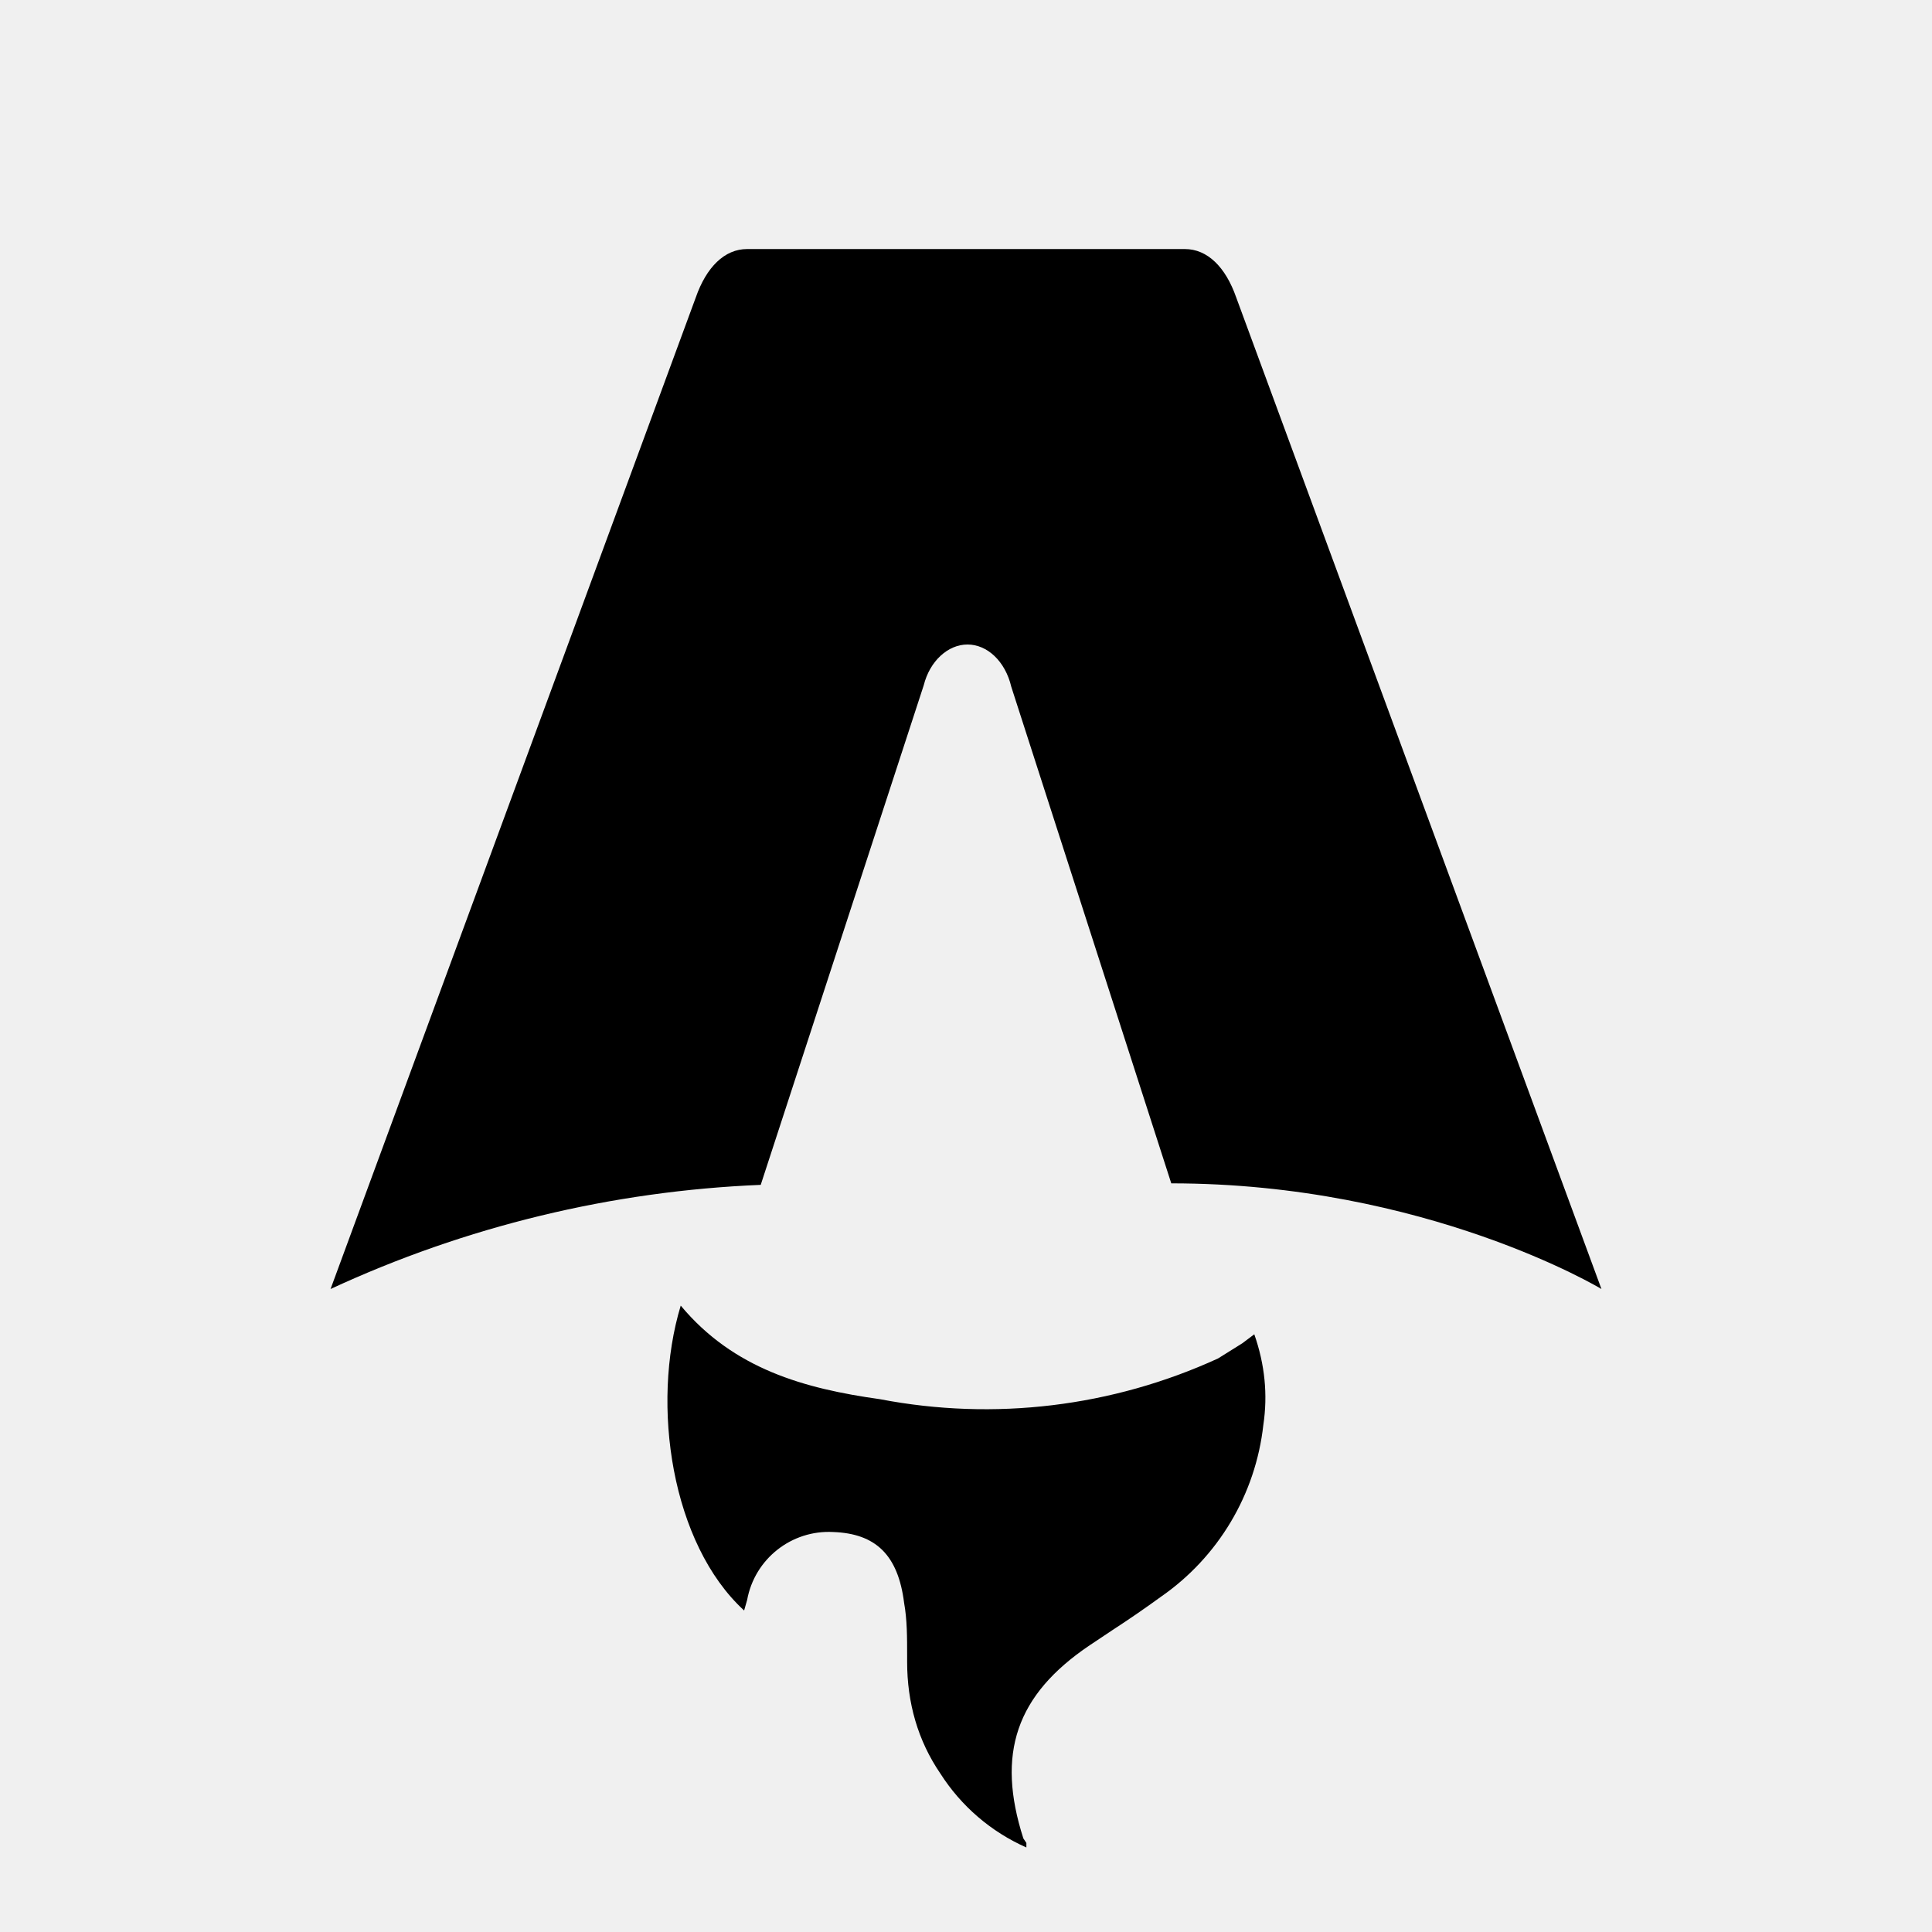
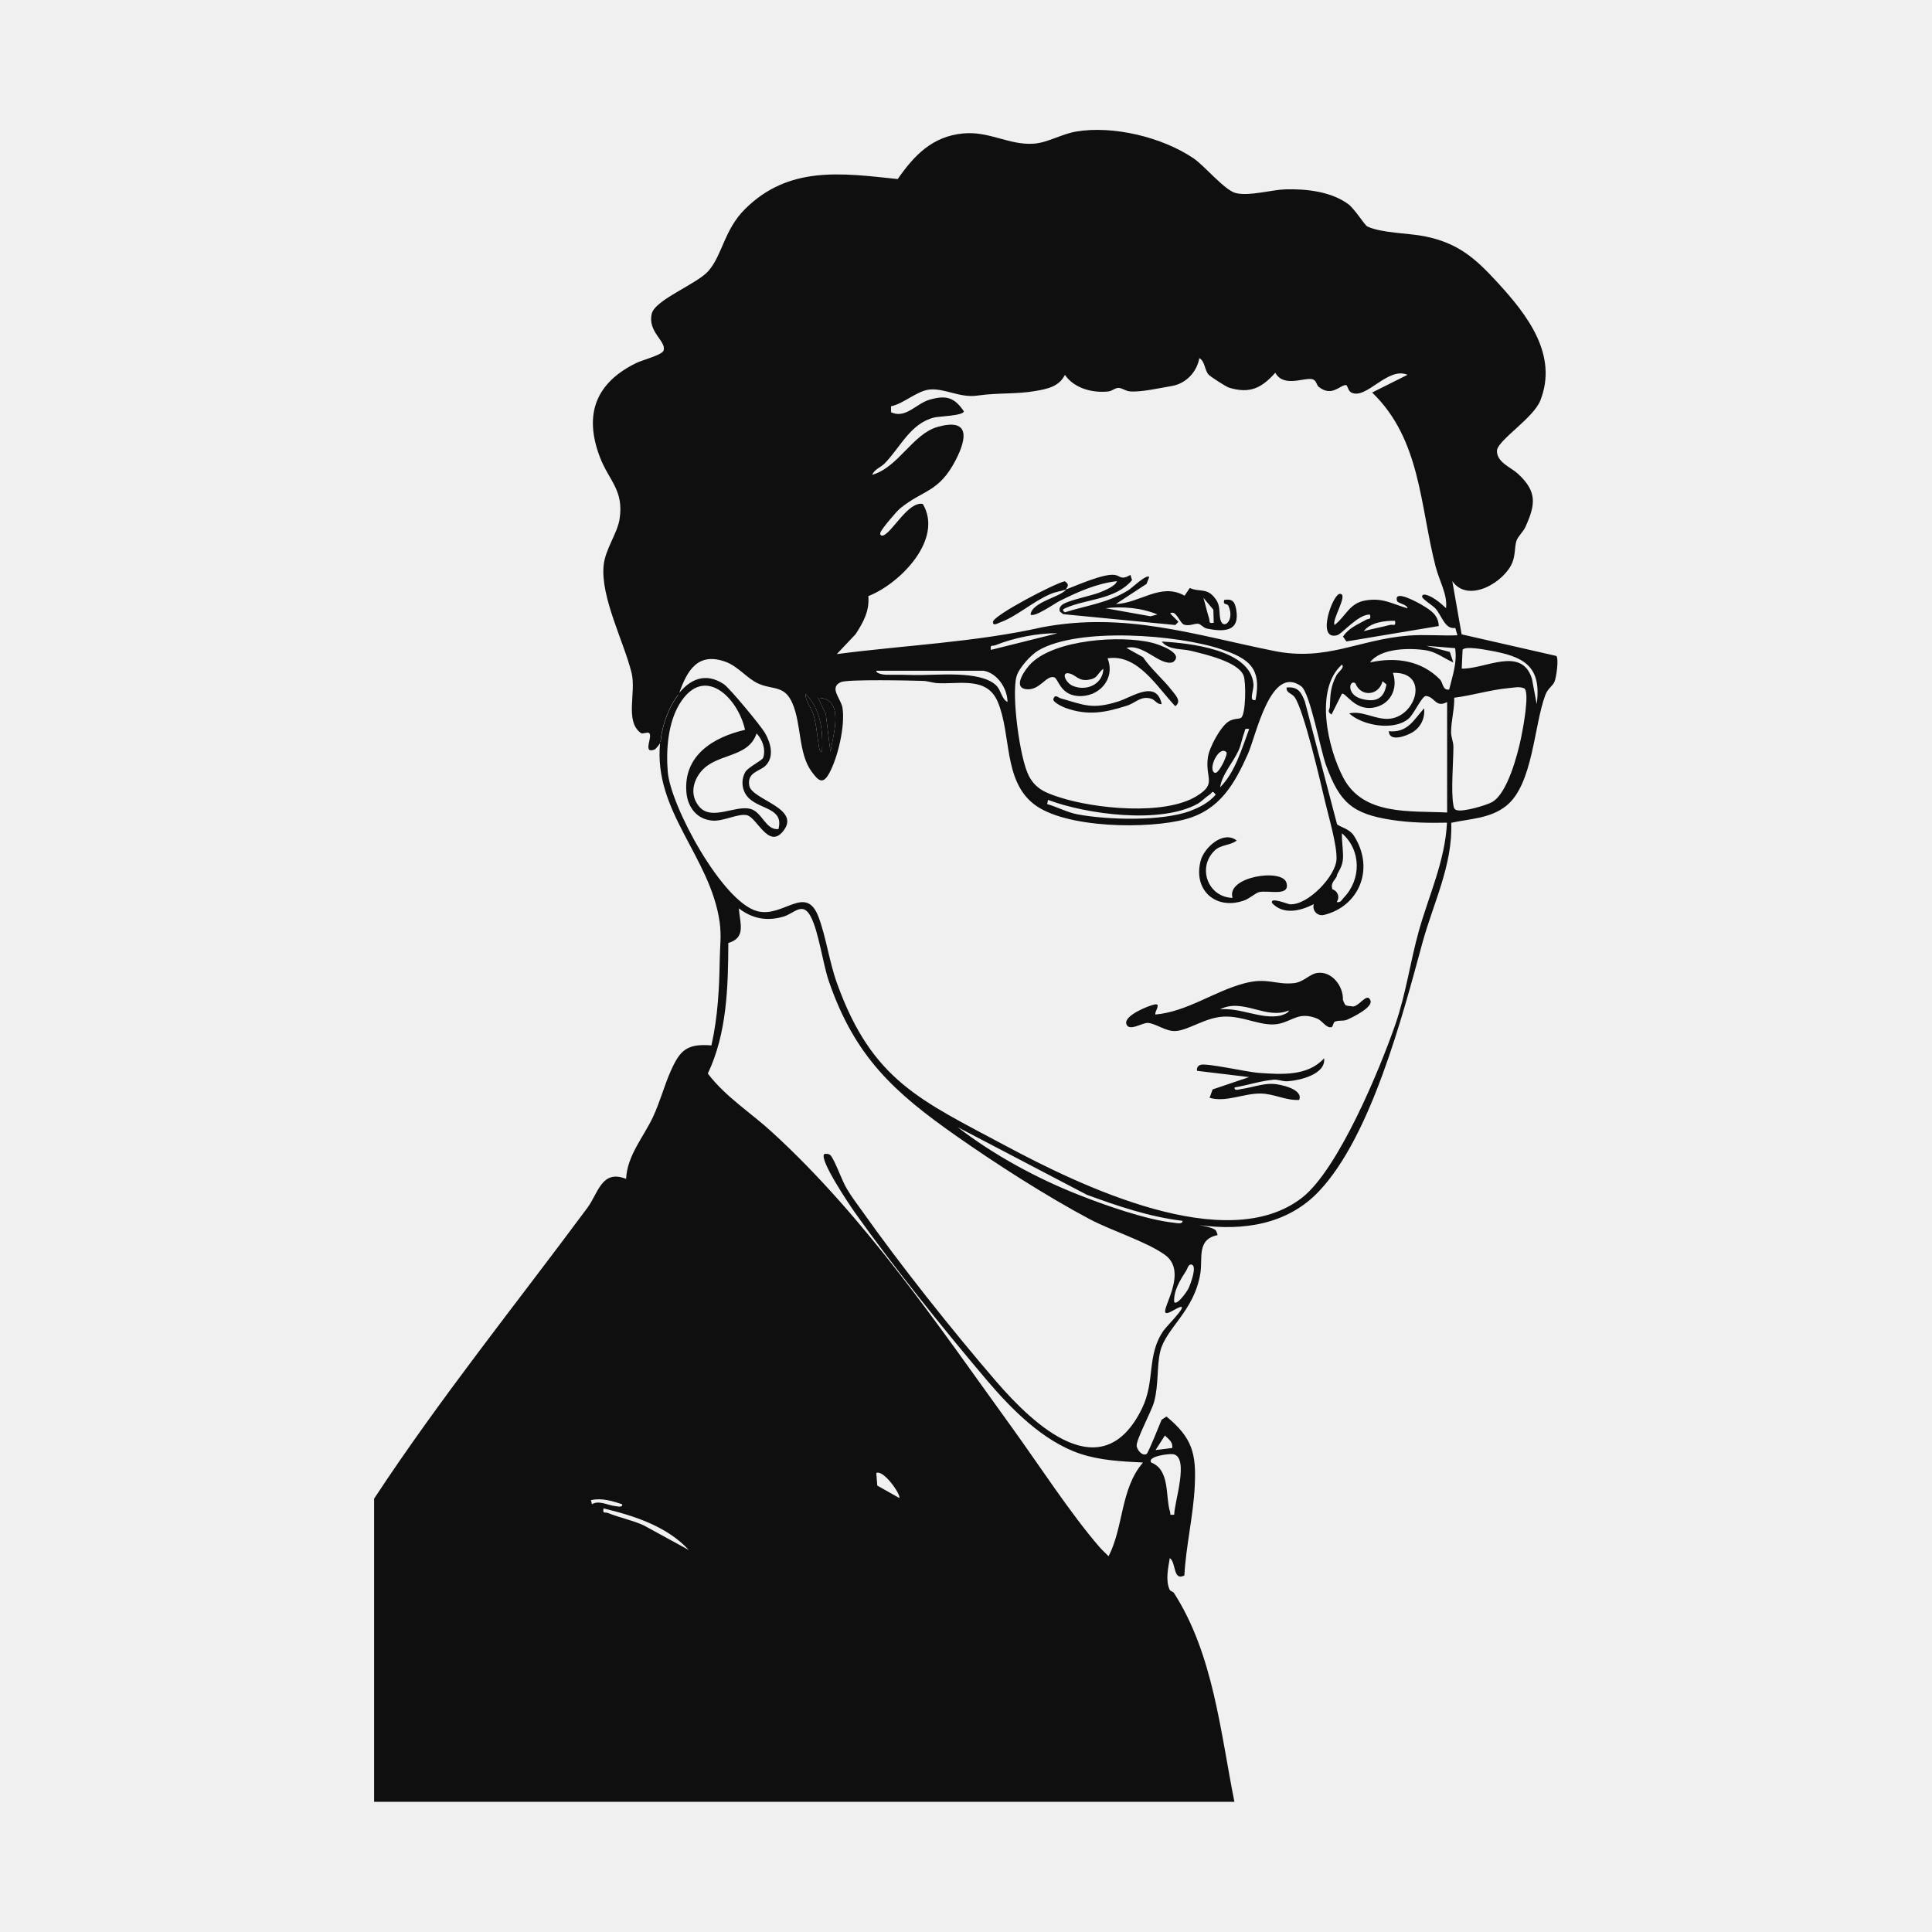
- <svg xmlns="http://www.w3.org/2000/svg" fill="none" viewBox="0 0 128 128">
-   <path d="M50.4 78.5a75.1 75.1 0 0 0-28.5 6.9l24.2-65.7c.7-2 1.9-3.2 3.4-3.2h29c1.5 0 2.7 1.2 3.4 3.2l24.2 65.7s-11.6-7-28.5-7L67 45.5c-.4-1.7-1.6-2.8-2.9-2.8-1.3 0-2.5 1.1-2.9 2.7L50.4 78.5Zm-1.1 28.2Zm-4.2-20.2c-2 6.6-.6 15.8 4.2 20.2a17.5 17.5 0 0 1 .2-.7 5.5 5.5 0 0 1 5.7-4.5c2.8.1 4.3 1.5 4.7 4.7.2 1.1.2 2.3.2 3.5v.4c0 2.7.7 5.2 2.2 7.4a13 13 0 0 0 5.7 4.9v-.3l-.2-.3c-1.8-5.6-.5-9.5 4.4-12.8l1.5-1a73 73 0 0 0 3.2-2.2 16 16 0 0 0 6.8-11.4c.3-2 .1-4-.6-6l-.8.6-1.6 1a37 37 0 0 1-22.4 2.7c-5-.7-9.7-2-13.2-6.2Z" />
-   <style>
-         path { fill: #000; }
-         @media (prefers-color-scheme: dark) {
-             path { fill: #FFF; }
-         }
+ <svg xmlns="http://www.w3.org/2000/svg" id="_Слой_1" data-name="Слой_1" version="1.1" viewBox="0 0 283.46 283.46">
+   <defs>
+     <style>
+       .st0 {
+         fill: #0f0f0f;
+       }
    </style>
+   </defs>
+   <path class="st0" d="M97.18,107.2c-.13.62-.23,1.23-.28,1.82,1.24-1.86,1.89-4.74,2.75-7.25-1.25,1.57-2.1,3.69-2.47,5.43Z" />
+   <path class="st0" d="M228.34,96.24l-13.89-3.17-1.37-7.8c2.38,3.36,7.74.06,8.83-2.79.44-1.18.29-2.13.57-3.1.18-.62,1-1.35,1.32-2.05,1.51-3.33,1.74-5.2-1.08-7.81-1.06-.98-3.1-1.67-3.09-3.37.02-1.51,5.35-4.78,6.37-7.4,2.63-6.69-1.93-12.55-6.19-17.2-3.32-3.63-5.84-5.9-10.84-6.89-2.3-.46-6.31-.46-8.35-1.43-.4-.18-1.85-2.58-2.82-3.29-2.51-1.84-6.13-2.24-9.18-2.16-2.13.07-5.24,1.02-7.26.56-1.65-.37-4.6-4-6.26-5.12-4.58-3.1-11.82-4.85-17.26-3.91-2.08.36-4.22,1.65-6.18,1.77-3.62.25-6.47-1.87-10.37-1.5-4.51.44-7.14,3.19-9.58,6.69-8.27-.88-15.99-1.98-22.41,4.41-3.03,3.01-3.3,6.68-5.33,9.04-1.69,1.97-7.87,4.24-8.35,6.32-.62,2.69,2.18,4.01,1.74,5.39-.21.65-3.16,1.41-4.01,1.83-5.93,2.91-7.71,7.5-5.36,13.74,1.33,3.54,3.58,4.88,2.91,9.17-.34,2.15-2.12,4.42-2.34,6.83-.44,4.64,2.95,11.11,4.1,15.7.72,2.91-1.04,7.12,1.38,8.86.25.17.99-.21,1.21,0,.43.44-.42,2,0,2.44.16.18.77.04.93-.13.26-.26.49-.55.7-.87.06-.59.15-1.19.28-1.82.37-1.74,1.22-3.86,2.47-5.43,1.18-3.41,2.78-6.12,6.83-4.65,1.84.67,3.13,2.43,4.77,3.18,2.16.98,3.87.19,5.04,2.92,1.34,3.13.85,7.35,2.81,10.01.92,1.24,1.59,1.97,2.51.37,1.33-2.32,2.45-7.14,2.01-9.77-.23-1.32-2.02-2.93-.23-3.73.96-.44,10.28-.24,12.08-.18.72.03,1.39.29,2.11.33,3.3.17,7.27-.99,8.84,2.77,2,4.77.8,11.42,5.24,14.94,4.55,3.63,16.96,3.74,22.38,2.23,4.95-1.38,7.09-5.11,9.08-9.57,1.19-2.67,3.33-13.17,7.8-9.92,1.32.96,2.82,9.3,3.66,11.61,2.01,5.48,3.87,7.14,9.72,8.02,2.66.4,5.33.45,8.02.39-.29,5.66-2.65,10.62-4.13,15.89-1.27,4.54-1.88,9.2-3.44,13.69-2.28,6.6-8.38,21.3-13.69,25.44-11.13,8.68-32.69-1.84-43.45-7.59-12.54-6.71-19.63-9.58-24.77-23.82-1.15-3.17-1.62-6.87-2.74-9.81-1.85-4.83-5.14.18-8.96-.81-5.12-1.32-12.75-15.45-13.15-20.47-.26-3.21.03-7.12,1.72-9.92,3.59-5.93,8.6-.91,9.62,3.78-4.7,1.08-9.07,3.79-8.6,9.2.2,2.18,1.55,3.95,3.84,4.12,1.6.12,3.81-1.1,5.05-.79,1.46.36,3.11,4.85,5.19,2.47,3.03-3.48-4.48-4.7-4.86-6.81-.35-2,1.56-2.08,2.42-2.96,1.3-1.33.7-3.37-.13-4.8-.6-1.03-5.16-6.55-6.02-7.13-2.71-1.8-4.98-.68-6.6,1.35-.86,2.51-1.51,5.39-2.75,7.25-1.01,10.05,7.35,16.68,8.73,26.27.29,2.04.05,3.57.02,5.45-.07,4.36-.27,8.4-1.22,12.68-3.58-.28-4.59.68-5.94,3.69-.98,2.18-1.6,4.61-2.64,6.82-1.4,2.98-3.78,5.63-3.94,9.07-3.59-1.42-4.07,2.08-5.68,4.25-10.49,14.15-21.61,27.94-31.29,42.67v44.48h126.22c-2.05-10.27-3.1-21.68-8.87-30.64-.13-.2-.51-.27-.61-.44-.66-1.34-.24-3.25,0-4.68.95.62.44,3.42,2.14,2.55.23-4.34,1.31-8.75,1.52-13.1.24-4.83-.36-7.09-4.15-10.22l-.71.47c-.27.66-1.96,4.86-2.19,5.01-.6.39-1.37-.51-1.47-1.14-.12-.89,2.15-5.03,2.56-6.49.68-2.54.38-5.18.89-7.36.8-3.46,5.01-5.91,5.9-11.53.35-2.22-.56-4.96,2.53-5.58,0,0-.17-.61-.32-.74-.41-.36-1.78-.62-2.41-.73,6.45.88,12.95-.06,17.57-4.93,7.68-8.08,12.31-25.83,15.2-36.46,1.59-5.82,4.47-11.44,4.23-17.63,2.83-.62,5.69-.61,8.06-2.48,3.95-3.13,4.06-11.78,5.75-16.27.37-1,1.08-1.29,1.36-1.99.24-.59.68-3.45.21-3.78ZM120.62,110.34c-.44.06-.46-.83-.52-1.15-.26-1.55-.3-2.85-.78-4.42-.32-1.03-1.17-1.85-1.14-2.98,2.28,2.25,2.59,5.51,2.43,8.56ZM121.84,110.34l-.68-5.58-1.15-2.38c4,.05,2.23,5.38,1.83,7.95ZM111,107.59c.86.92,1.39,2.34.97,3.59-.12.39-2.21,1.37-2.62,2.09-.72,1.28-.49,2.93.61,3.92,1.74,1.59,5.06,1.42,4.25,4.46-1.92.17-2.37-2.57-4.18-2.99-2.23-.51-5.64,1.8-7.43-.3-1.19-1.4-1.09-3.14-.13-4.64,2.17-3.41,7.22-2.21,8.54-6.12ZM86.85,220.69l-.15-.6c1.63-.34,3.05.12,4.59.61.07.54-.7.3-1.03.27-1.12-.12-2.39-.9-3.41-.27ZM94.45,223.8c-1.68-.77-3.53-1.12-5.24-1.81-.46-.18-.82.18-.66-.68,4.52,1.09,9.3,2.62,12.52,6.11l-6.62-3.62ZM159.44,175.29c4.56,1.67,9.21,3.25,14.06,3.83.05.57-.99.3-1.33.27-4-.43-10.12-2.58-13.94-4.1-6.15-2.42-12.51-5.88-17.73-9.92l18.95,9.92ZM131.93,219.78l-3.22-1.82-.14-1.85c1.13-.5,3.7,3.32,3.36,3.66ZM170.91,210.62c.56.54,1.22.95,1.07,1.83l-2.44.3,1.37-2.13ZM172.12,213.35c2.44.44.15,7.12.16,8.88-.8.09-.48-.02-.62-.45-.7-2.23.04-6.1-2.75-7.2-.66-.9,2.59-1.33,3.2-1.22ZM170.75,195.17c-2.57,3.65-1.21,7.41-3.2,11.48-5.84,11.94-15.87,2.43-21.41-3.99-6.3-7.31-14.09-17.1-19.65-24.98-.76-1.06-1.58-2.13-2.24-3.26-.78-1.29-1.68-4.03-2.38-4.9-.23-.29-.88-.25-.94-.19-.79.78,3.72,7.47,4.47,8.53,5.54,7.83,13.15,17.28,19.38,24.63,3.61,4.26,8.27,8.97,13.67,10.79,2.98,1,6.12,1.14,9.25,1.3-3.32,3.84-2.82,9.41-5.05,13.75-.45-.46-.94-.89-1.36-1.38-4.19-4.83-8.91-12.1-12.79-17.47-10.89-15.06-21.43-30.73-35.2-43.35-3.14-2.89-6.84-5.18-9.45-8.62,2.81-5.9,2.98-12.7,3.01-19.16,2.67-.76,1.68-2.98,1.54-5.08,1.99,1.53,4.14,1.93,6.56,1.21,1.58-.47,2.8-2.27,3.99,0,1.19,2.26,1.74,6.82,2.68,9.55,3.8,10.99,9.51,16.22,18.74,22.68,5.79,4.06,13.19,8.81,19.48,12.15,3.29,1.74,8.15,3.22,11,5.2,4.32,2.99-2.52,10.4,1.31,8.19,3.29-1.91-.88,2.17-1.4,2.92ZM174.38,189.02c-.19.41-1.66,2.54-2.1,2.03-.14-1.62.87-3.24,1.72-4.55.23-.36.36-1.12.87-.95.79.27-.24,2.94-.49,3.47ZM146.15,100.55c-2.39-2.25-8.76-1.44-11.94-1.51-1.51-.04-2.72-.06-4.23-.04-.24,0-1.47-.15-1.41-.59h15.74c2.01.34,3.51,2.61,3.51,4.59-.93-.51-.92-1.75-1.68-2.45ZM146.06,94.66c2.72-1.09,6.19-1.79,9.11-1.75l-9.78,2.44c-.16-.86.21-.5.67-.69ZM174.65,118.98c-4.2,1.54-12.12,1.33-16.56.5-1.51-.29-2.99-1.09-4.46-1.51l.14-.61c5.68,2.14,16.57,3.58,21.96.56.56-.32,1.15-.95,1.73-1.33.46-.29.33-.75.91,0-.99,1.15-2.33,1.86-3.73,2.38ZM178.24,113.39c-1.11-.44.58-4.07,1.68-3.05.2.19-.22,1.05-.33,1.34-.14.31-.92,1.88-1.34,1.7ZM179.01,115.53c.27-1.9,1.86-3.59,2.7-5.4.41-.89.5-1.74.82-2.56.2-.49-.03-.75.75-.61-1.1,2.92-2.05,6.32-4.27,8.56ZM184.2,102.7c-1.04.26-.23-1.42-.29-2.29-.38-5.13-9.51-6.07-13.46-6.28.99,1.29,2.98,1.02,4.3,1.36,2,.5,6.88,1.58,7.7,3.61.39.95.34,5.72-.36,6.21-.32.23-1.07.05-1.87.57-1.19.8-2.81,3.82-3,5.24-.44,3.11,1.39,3.82-1.66,5.69-4.71,2.89-14.98,1.85-20.14.16-1.98-.64-3.48-1.21-4.48-3.16-1.33-2.57-2.55-11.85-1.8-14.56.34-1.23,2.11-3.18,3.21-3.82,5.87-3.45,20.54-2.32,26.9-.15,4,1.36,5.88,2.75,4.96,7.42ZM186.95,95.51c-11.57-2.32-21.82-5.79-34.04-3.48-9.91,2.22-20.09,2.62-30.14,3.94l2.75-2.91c1.15-1.75,2.07-3.44,1.88-5.6,4.66-1.82,11.07-8.36,7.99-13.52-2.07-.44-4.4,4.01-5.75,4.6-.37.15-.6-.09-.45-.45.22-.55,2.34-3.07,2.9-3.52,3.39-2.75,5.67-2.29,8.16-7.13,1.65-3.21,2.01-6.12-2.67-4.81-3.68,1.03-5.75,5.93-9.62,7.04.34-.83,1.27-1.1,1.84-1.68,2.34-2.4,3.78-5.9,7.32-6.75.61-.14,4.32-.26,4.29-.9-1.39-2.05-2.6-2.4-5.05-1.69-1.93.56-3.51,2.85-5.63,1.83v-.87c1.85-.37,3.83-2.29,5.68-2.46,2.23-.2,4.43,1.26,6.98.89,3.06-.44,5.69-.18,8.5-.67,1.77-.3,3.5-.65,4.35-2.37,1.38,2,4.08,2.69,6.4,2.43.55-.07.99-.55,1.5-.52.45.02,1.02.45,1.61.51,1.69.15,4.38-.49,6.19-.79,2.04-.34,3.67-2.04,4.02-4.08.84.42.75,1.74,1.38,2.43.28.3,2.54,1.76,2.99,1.9,3.03.92,4.76.07,6.78-2.19,1.24,2.23,4.26.64,5.44.95.59.14.62.86.91,1.1,1.95,1.59,3.18-.3,4.02-.24.26.02.28.84.78,1.09,2.21,1.11,5.32-3.85,8.25-2.6l-5.19,2.6c7.14,6.89,7,16.58,9.31,25.53.54,2.1,1.77,4.13,1.53,6.11-.72-.7-1.76-1.55-2.71-1.89-.36-.12-.82-.2-.8.22.02.32,1.63,1.34,1.95,1.71.99,1.12,1.38,3.1,2.92,2.86l.31,1.08c-2.37.09-4.78-.14-7.14.04-7.39.58-11.97,3.81-19.76,2.26ZM202.84,99.94l.58.48c-.37,2.14-1.6,2.66-3.64,2.12-2.32-.62-1.81-2.92-.92-2.29.79,2.06,3.44,1.85,3.99-.31ZM212.32,119.21c-5.46-.27-12.3.48-15.23-5.1-2.27-4.31-4.28-12.93-.21-16.6.47.45-.53,1.04-.82,1.61-.85,1.64-.87,2.75-.95,4.56-.02.47-.48.7.25,1.15l1.53-3.06c.57-.13,1.9,2.45,4.5,2.07,2.58-.37,3.78-2.75,2.98-5.12,5.5-.18,3.38,6.65-.77,6.75-1.96.04-3.75-1.23-5.65-.8,1.98,1.81,6.58,2.6,8.72.77.75-.63,1.87-3.17,2.5-3.33,1.39.09,1.41,1.81,3.15.89v16.21ZM211.31,99.73c-2.76-2.84-6.52-3.37-10.3-2.54,1.54-2.15,5.98-2.16,8.33-1.76,1.39.24,2.64,1.23,3.89,1.76l-.52-1.54-3.45-.9,4.23.35c.34,2.1-.39,4.07-.87,6.07-.97.16-.9-1.01-1.32-1.44ZM223.18,108.21c-.52,2.51-2.02,8.24-4.28,9.48-.9.49-4.29,1.47-5.16,1.17-.4-.1-.44-.38-.5-.73-.38-2.01,0-6.27,0-8.57,0-.73-.35-1.42-.34-2.13,0-1.64.51-3.4.46-5.06,2.69-.34,5.36-1.18,8.06-1.42.75-.06,1.49-.27,2.22.05.84.58-.23,6.1-.46,7.21ZM225.46,103.3l-.7-3.74c-1.54-4.82-6.89-1.36-10.3-1.46l.13-2.77c.4-.57,3.14-.03,3.91.1,4.93.87,7.74,2.18,6.96,7.87Z" />
+   <path class="st0" d="M197.04,146.72s.22.64.4.76.82.15.82.15c1,.41,2.32-2.27,2.82-.81.33.98-2.57,2.42-3.44,2.79-.62.26-1.35.03-1.83.32-.23.14-.22.74-.47.78-.8.14-1.29-.94-2.1-1.27-2.56-1.02-3.45.23-5.43.73-2.53.64-5.31-1.19-8.35-1.01-2.72.16-5.17,2.06-7.06,2.11-1.45.04-2.8-1.11-3.99-1.19-.82-.05-2.8,1.35-3.16.14s3.24-2.68,4.18-2.85c1.01-.19-.13,1.18.1,1.48,4.67-.43,8.55-3.38,13-4.57,3.41-.91,4.6.24,7.28-.03,1.43-.14,2.33-1.33,3.42-1.5,2.15-.33,3.89,1.93,3.8,3.96ZM189.09,148.25c-3.33,1.42-6.74-1.89-10.09-.16,3.01-.29,6.01,1.51,8.87.92.22-.05,1.26-.4,1.22-.76Z" />
+   <path class="st0" d="M196.2,120.96c.35.36,1.78.61,2.46,1.68,3.12,4.91.66,10.38-4.42,11.6-.86.21-1.66-.53-1.52-1.4l.03-.18c-1.93.99-4.44,1.62-6.11-.16-.39-.97,2.23.14,2.6.17,2.63.2,6.75-4.14,6.85-6.6.09-2.06-1.14-6.18-1.66-8.39-.69-2.94-3.13-13.49-4.48-15.39-.4-.57-1.27-.61-1.18-1.42,1.69-.16,2.14.69,2.68,2.06l4.73,18.04ZM196.12,132.34c.6.14.72-.31,1.04-.64,2.58-2.67,2.58-6.97-.28-9.45-.02,1.07.14,2.13.17,3.22.02.61-.08,1.15-.24,1.58-.23.61-.65,1.2-.65,1.36,0,.49-1.09,1.08-.65,2.08h0c.76.23,1.08,1.12.65,1.78l-.03.05Z" />
+   <path class="st0" d="M181.14,159.56c-.07.56.65.26.98.22,1.41-.19,3.18-.82,4.59-.76,1.16.05,4.56.79,3.9,2.36-1.97.11-3.67-.91-5.65-.94-2.5-.03-5.07,1.33-7.49.63l.44-1.23,5.36-1.81-7.64-.92c-.08-.41.12-.75.51-.88.92-.29,6.88,1.07,8.51,1.18,3.36.23,7.2.53,9.62-2.14.29,2.37-3.6,3.25-5.36,3.37-.75.05-1.37-.29-2.04-.23-1.95.18-3.82.82-5.74,1.14Z" />
+   <path class="st0" d="M178.19,124.81c-2.55,2.48-.98,6.82,2.65,6.93-.98-3.13,7.28-4.37,7.9-2.24s-2.72,1.06-4.01,1.39c-.53.14-1.43.95-2.15,1.21-4.17,1.51-7.57-1.48-6.42-5.82.5-1.9,3.3-4.51,5.29-2.96-.95.75-2.32.57-3.25,1.48Z" />
+   <path class="st0" d="M121.84,110.34l-.68-5.58-1.15-2.38c4,.05,2.23,5.38,1.83,7.95Z" />
+   <path class="st0" d="M120.62,110.34c-.44.06-.46-.83-.52-1.15-.26-1.55-.3-2.85-.78-4.42-.32-1.03-1.17-1.85-1.14-2.98,2.28,2.25,2.59,5.51,2.43,8.56Z" />
+   <path class="st0" d="M156.39,86.49c1.7-.64,5.53-2.37,7.16-2.14.87.13.89.82,2.31,0l.23.77c-2.41,2.87-6.68,2.75-9.62,4.04-.41.18-.77.29-.24.68,3.33-1.05,6.25-1.35,9.3-3.23.58-.36,2.65-2.4,3.08-1.96l-.38,1.01-4.51,2.96c3.54-.11,6.58-3.2,10.08-1.22l.76-1.13c1.38.62,2.39-.02,3.53,1.28.97,1.11.74,1.82.91,3.07.27,2.07,2.28.5,1.22-1.77-.16-.34-.85-.02-.6-.83,1.26-.2,1.56.31,1.76,1.45.56,3.25-1.85,3.25-4.29,2.76-.54-.11-.91-.67-1.28-.71-.56-.07-1.31.39-2.1.12-.62-.21-1.16-2.23-2.03-1.64l1.22,1.23-.46.47-16.45-1.59-.51-.41c-.07-.41,0-.63.3-.92.69-.65,4.32-1.37,5.5-1.83.73-.29,2.37-.94,2.6-1.68-3,.33-5.75,1.58-8.41,2.9-.71.35-3.71,2.48-4.27,1.99.22-1.88,4.6-2.62,5.19-3.67-.64.24-1.43.31-2.25.66-2.52,1.05-5.05,3.35-7.44,4.18-.23.08-1.08.62-1.01-.1.09-.96,9-5.62,10.54-5.95.66.49.48.63.15,1.21ZM178.08,91.38l-.06-1.93-1.46-1.74c.3.98.52,2.03.83,3,.16.52-.12.8.69.66ZM169.83,90.16c-2.35-.99-5.15-1.22-7.64-.92l6.61,1.18,1.03-.27Z" />
+   <path class="st0" d="M195.82,91.69c1.66-1.3,2.15-3.19,4.5-3.59,2.6-.44,3.87.49,6.19,1.15-.03-.57-1.42-.72-1.53-1.07-.6-1.86,3.25.34,3.68.6,1.25.75,2.36,1.43,2.44,3.07l-13.56,2.26-.5-.72c.92-1.31,2.1-1.72,3.37-2.45.4-.23.77.05.6-.76-1.65-.15-4.11,2.82-4.8,3.01-3.16.9-.69-6.04.37-6.06,1.35-.02-1.28,3.88-.76,4.58ZM204.67,91.08c-1.53-.02-3.59.23-4.58,1.52,1.26-.34,2.57-.58,3.84-.91.51-.13.9.31.74-.62Z" />
+   <path class="st0" d="M165.25,95.05l2.45,1.37c1.21,1.78,2.97,3.24,4.26,4.91.52.67,1.45,1.59.47,2.28-2.66-2.79-5.51-7.72-9.93-7.02,1.21,3.04-1.3,5.8-4.43,5.52-2.56-.23-2.79-2.56-3.41-2.74-1.17-.35-2.15,2.04-4.16,1.74s0-3.03.8-3.8c3.57-3.48,13.01-4.13,17.64-3.03,1.06.25,4.94,1.59,3.14,2.88-1.91.61-4.34-2.81-6.83-2.09ZM161.88,98.11c-.95.77-.77,1.41-2.18,1.63s-1.81-.64-2.68-.9c-1.46-.43-.71,1.32.36,1.78,2,.86,4.45-.21,4.5-2.52Z" />
+   <path class="st0" d="M170.44,103.3c-.66.09-.95-.6-1.51-.78-1.54-.49-2.3.61-3.6,1.02-3.2,1.02-5.74,1.51-9.04.31-.34-.12-1.9-.84-1.74-1.31.24-.74.71-.19,1.01-.1,3.6,1.03,4.68,1.68,8.53.47,2-.63,5.59-3.25,6.35.39Z" />
+   <path class="st0" d="M203.76,107.28c2.75.28,3.65-1.65,5.19-3.36.14,1.49-.51,2.82-1.78,3.56-.85.5-3.34,1.45-3.41-.2Z" />
</svg>
